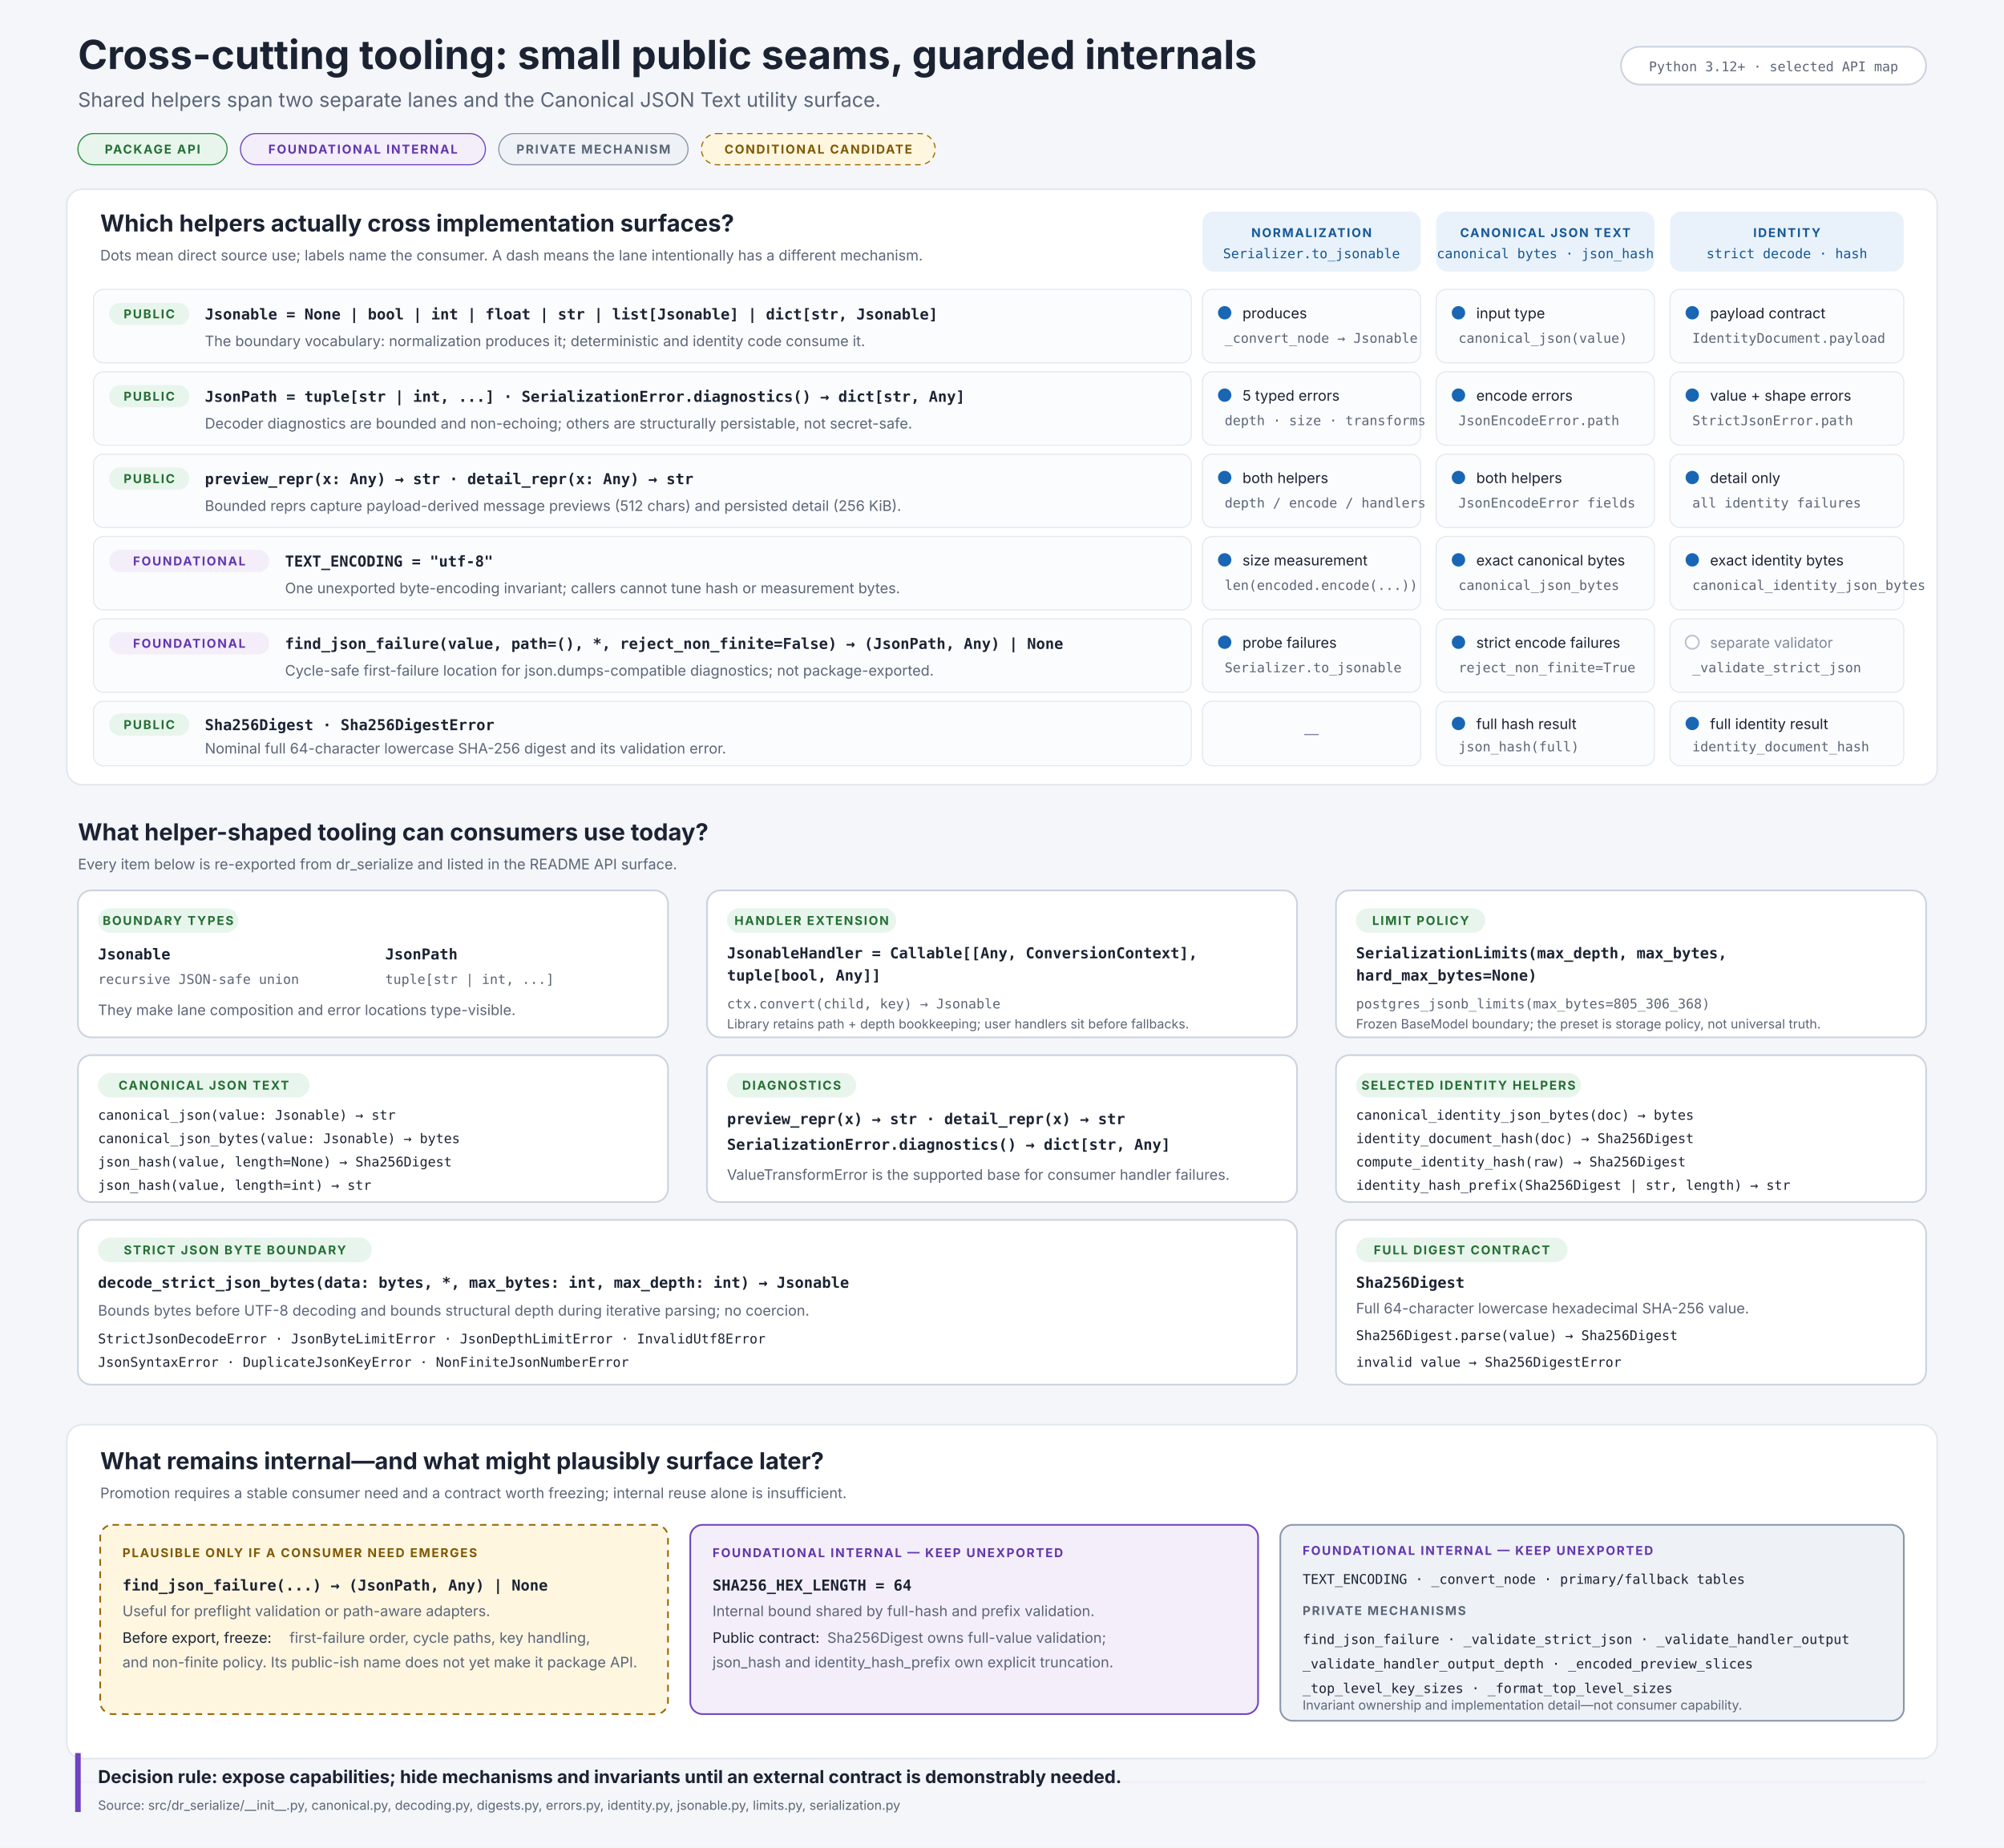
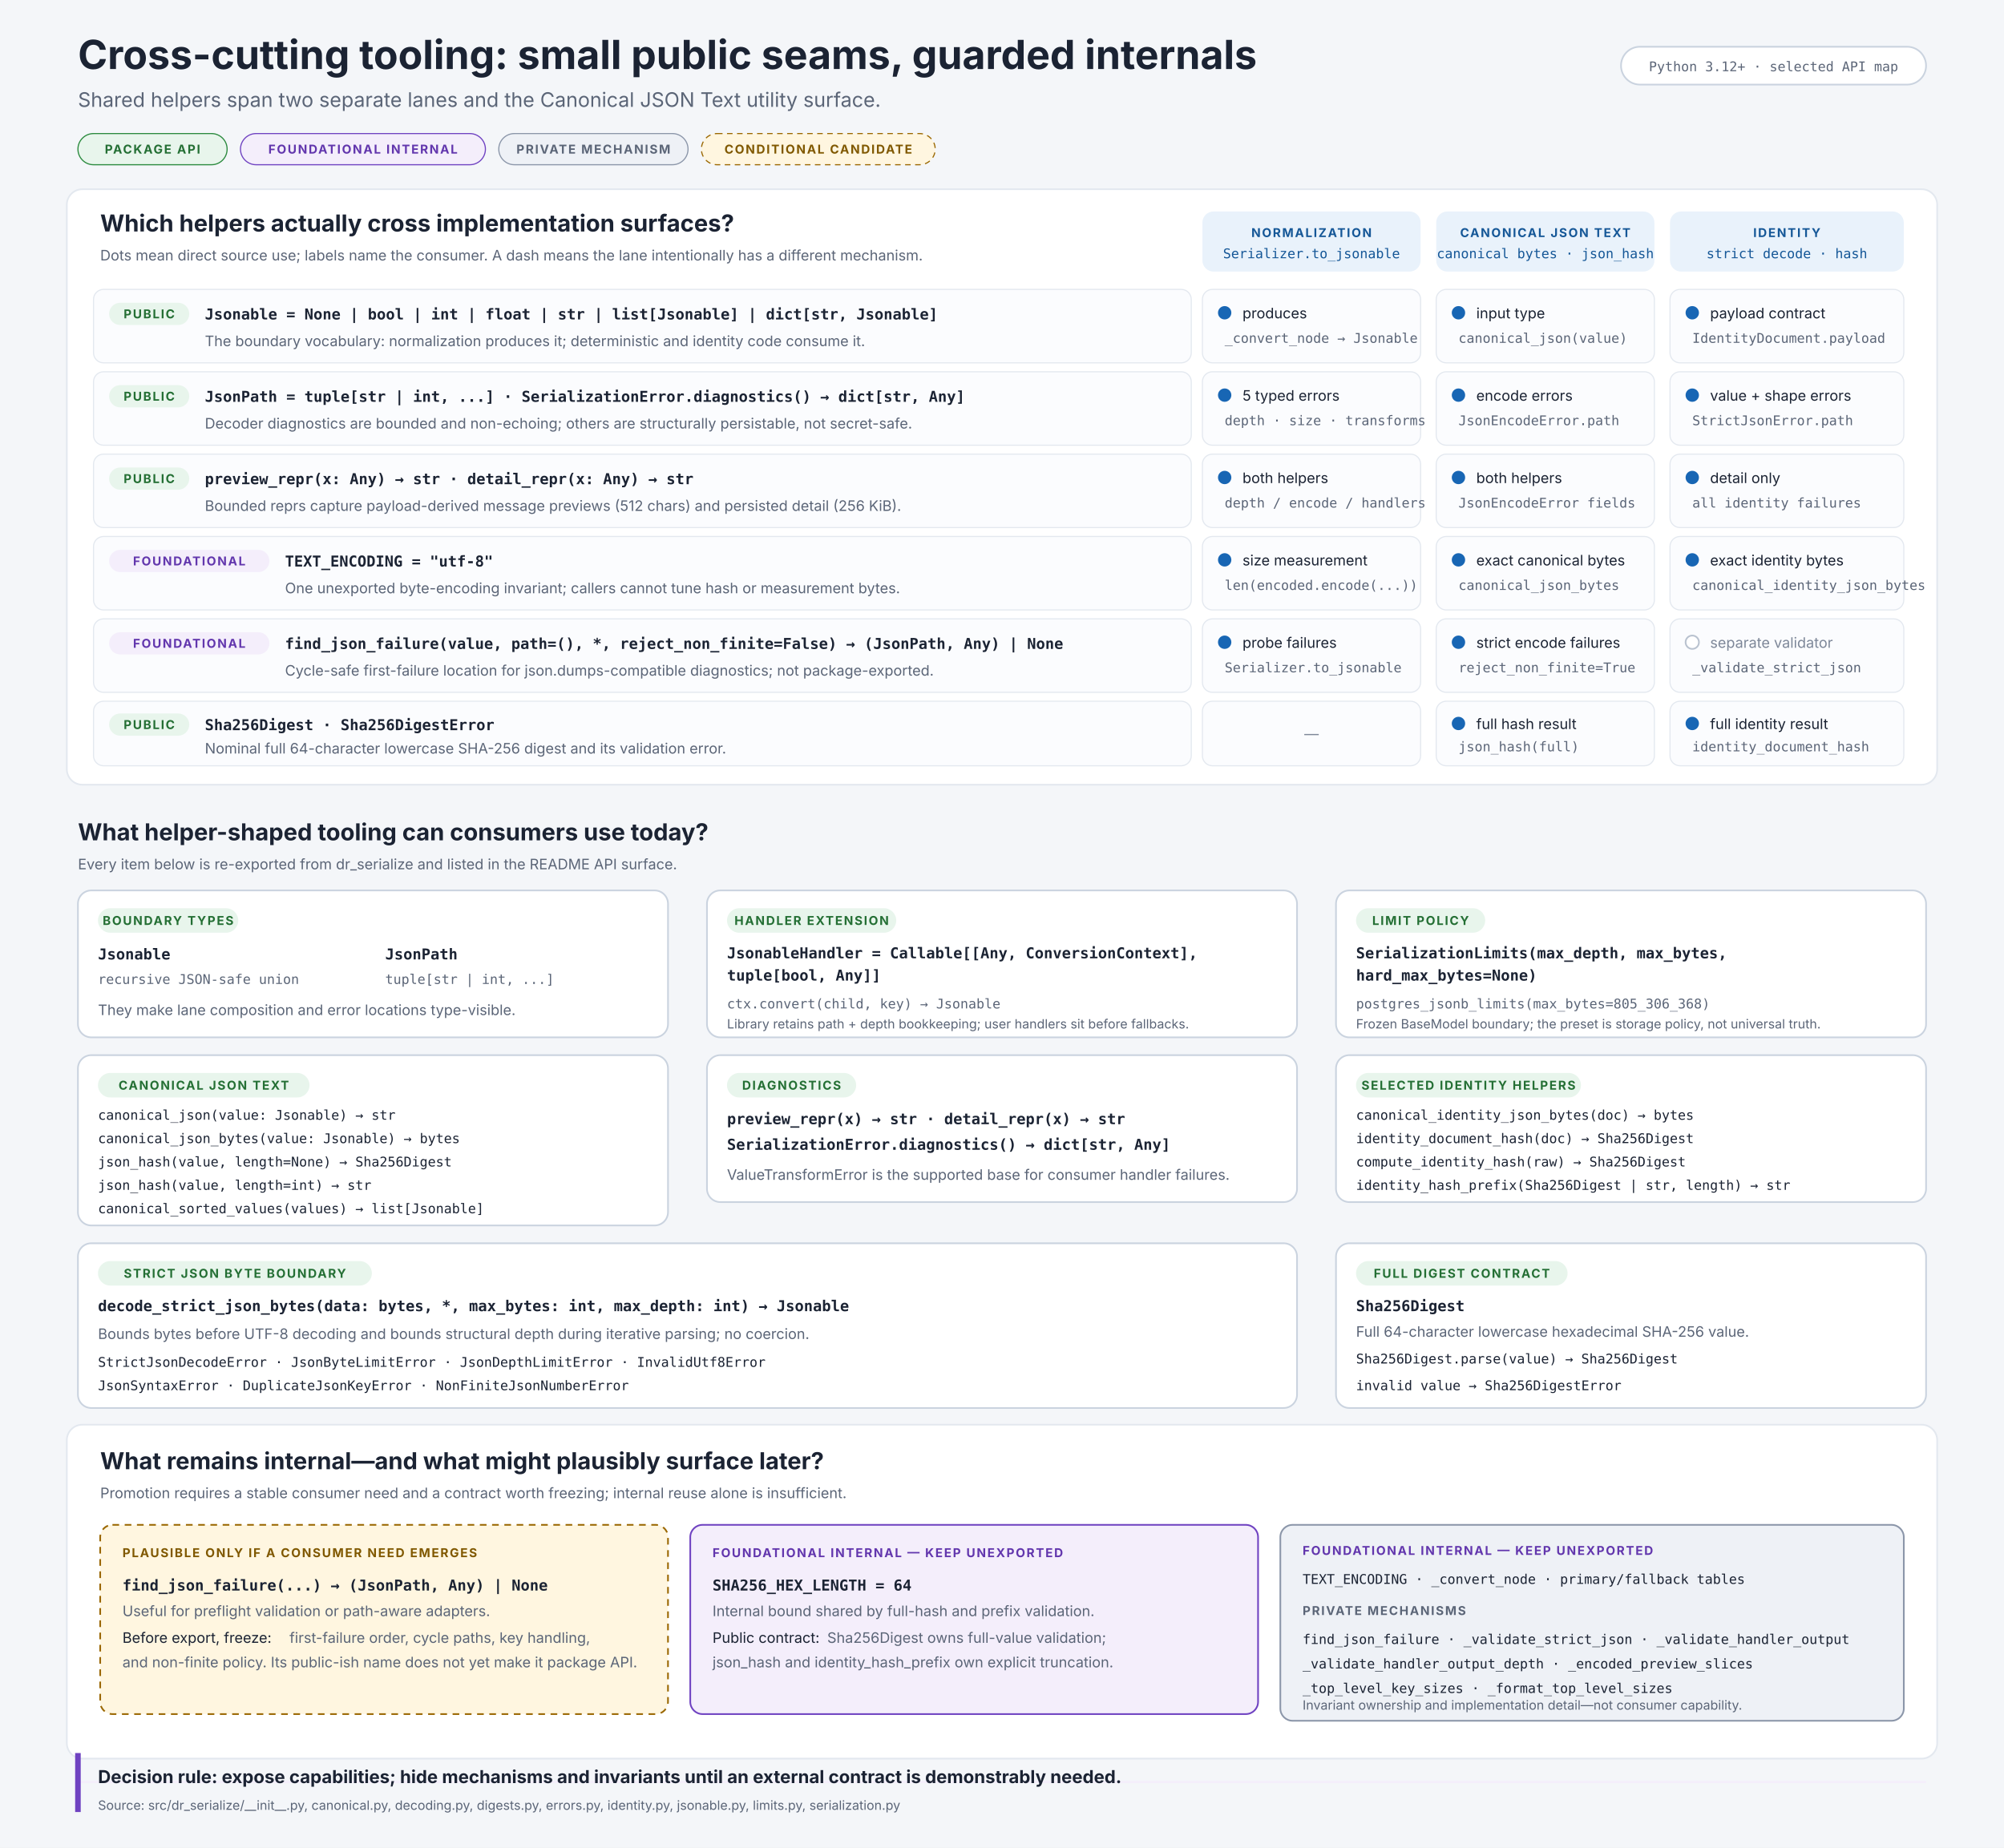
<svg xmlns="http://www.w3.org/2000/svg" viewBox="0 0 1800 1660" role="img" aria-labelledby="title desc">
  <defs>
    <style>
      .bg { fill: #f4f6f9; }
      .surface { fill: #ffffff; stroke: #e3e8ef; stroke-width: 1.5; }
      .surface-strong { fill: #ffffff; stroke: #cad3df; stroke-width: 1.5; }
      .ink { fill: #1b2333; }
      .muted { fill: #5b6577; }
      .quiet { fill: #7d8798; }
      .title { font: 700 36px -apple-system, BlinkMacSystemFont, "Segoe UI", sans-serif; }
      .dek { font: 400 18px -apple-system, BlinkMacSystemFont, "Segoe UI", sans-serif; }
      .section { font: 700 21px -apple-system, BlinkMacSystemFont, "Segoe UI", sans-serif; }
      .card-title { font: 700 16px -apple-system, BlinkMacSystemFont, "Segoe UI", sans-serif; }
      .body { font: 400 15px -apple-system, BlinkMacSystemFont, "Segoe UI", sans-serif; }
      .small { font: 400 13px -apple-system, BlinkMacSystemFont, "Segoe UI", sans-serif; }
      .tiny { font: 400 11.5px -apple-system, BlinkMacSystemFont, "Segoe UI", sans-serif; }
      .label { font: 700 11px -apple-system, BlinkMacSystemFont, "Segoe UI", sans-serif; letter-spacing: 1.2px; }
      .mono { font: 400 13.5px ui-monospace, SFMono-Regular, Menlo, Consolas, monospace; }
      .mono-small { font: 400 12px ui-monospace, SFMono-Regular, Menlo, Consolas, monospace; }
      .mono-strong { font: 600 13.5px ui-monospace, SFMono-Regular, Menlo, Consolas, monospace; }
      .rule { stroke: #e3e8ef; stroke-width: 1.5; }
      .public-fill { fill: #e8f5ec; }
      .public-stroke { stroke: #2b8a3e; }
      .public-text { fill: #246f34; }
      .foundation-fill { fill: #f4eefb; }
      .foundation-stroke { stroke: #6f42c1; }
      .foundation-text { fill: #6236ad; }
      .private-fill { fill: #eef1f6; }
      .private-stroke { stroke: #8b96a9; }
      .private-text { fill: #5b6577; }
      .candidate-fill { fill: #fff6e0; }
      .candidate-stroke { stroke: #9a6700; }
      .candidate-text { fill: #805800; }
      .lane-fill { fill: #e9f2fb; }
      .lane-text { fill: #155797; }
      .anchor-fill { fill: #f4eefb; }
      .anchor { stroke: #6f42c1; }
      .cell { fill: #fbfcfe; stroke: #e3e8ef; stroke-width: 1; }
      .use-dot { fill: #1866b4; }
      .no-dot { fill: #ffffff; stroke: #b9c2cf; stroke-width: 1.5; }
    </style>
    <marker id="arrow" markerWidth="10" markerHeight="10" refX="8" refY="5" orient="auto" markerUnits="strokeWidth">
      <path d="M 0 0 L 10 5 L 0 10 z" fill="#8b96a9" />
    </marker>
  </defs>
  <rect class="bg" width="1800" height="1660" />
  <text x="70" y="62" class="title ink">Cross-cutting tooling: small public seams, guarded internals</text>
  <text x="70" y="96" class="dek muted">Shared helpers span two separate lanes and the Canonical JSON Text utility surface.</text>
  <rect x="1456" y="42" width="274" height="34" rx="17" class="surface-strong" />
  <text x="1593" y="64" text-anchor="middle" class="mono-small muted">Python 3.12+ · selected API map</text>
  <g transform="translate(70 120)">
    <rect width="134" height="28" rx="14" class="public-fill public-stroke" stroke-width="1" />
    <text x="67" y="18" text-anchor="middle" class="label public-text">PACKAGE API</text>
    <rect x="146" width="220" height="28" rx="14" class="foundation-fill foundation-stroke" stroke-width="1" />
    <text x="256" y="18" text-anchor="middle" class="label foundation-text">FOUNDATIONAL INTERNAL</text>
    <rect x="378" width="170" height="28" rx="14" class="private-fill private-stroke" stroke-width="1" />
    <text x="463" y="18" text-anchor="middle" class="label private-text">PRIVATE MECHANISM</text>
    <rect x="560" width="210" height="28" rx="14" class="candidate-fill candidate-stroke" stroke-width="1" stroke-dasharray="5 4" />
    <text x="665" y="18" text-anchor="middle" class="label candidate-text">CONDITIONAL CANDIDATE</text>
  </g>
  <rect x="60" y="170" width="1680" height="535" rx="14" class="surface" />
  <text x="90" y="208" class="section ink">Which helpers actually cross implementation surfaces?</text>
  <text x="90" y="234" class="small muted">Dots mean direct source use; labels name the consumer. A dash means the lane intentionally has a different mechanism.</text>
  <rect x="1080" y="190" width="196" height="54" rx="10" class="lane-fill" />
  <text x="1178" y="213" text-anchor="middle" class="label lane-text">NORMALIZATION</text>
  <text x="1178" y="232" text-anchor="middle" class="mono-small lane-text">Serializer.to_jsonable</text>
  <rect x="1290" y="190" width="196" height="54" rx="10" class="lane-fill" />
  <text x="1388" y="213" text-anchor="middle" class="label lane-text">CANONICAL JSON TEXT</text>
  <text x="1388" y="232" text-anchor="middle" class="mono-small lane-text">canonical bytes · json_hash</text>
  <rect x="1500" y="190" width="210" height="54" rx="10" class="lane-fill" />
  <text x="1605" y="213" text-anchor="middle" class="label lane-text">IDENTITY</text>
  <text x="1605" y="232" text-anchor="middle" class="mono-small lane-text">strict decode · hash</text>
  <rect x="84" y="260" width="986" height="66" rx="9" class="cell" />
  <rect x="98" y="272" width="72" height="20" rx="10" class="public-fill" />
  <text x="134" y="286" text-anchor="middle" class="label public-text">PUBLIC</text>
  <text x="184" y="287" class="mono-strong ink">Jsonable = None | bool | int | float | str | list[Jsonable] | dict[str, Jsonable]</text>
  <text x="184" y="311" class="small muted">The boundary vocabulary: normalization produces it; deterministic and identity code consume it.</text>
  <rect x="1080" y="260" width="196" height="66" rx="9" class="cell" />
  <circle cx="1100" cy="281" r="6" class="use-dot" />
  <text x="1116" y="286" class="small ink">produces</text>
  <text x="1100" y="308" class="mono-small muted">_convert_node → Jsonable</text>
  <rect x="1290" y="260" width="196" height="66" rx="9" class="cell" />
  <circle cx="1310" cy="281" r="6" class="use-dot" />
  <text x="1326" y="286" class="small ink">input type</text>
  <text x="1310" y="308" class="mono-small muted">canonical_json(value)</text>
  <rect x="1500" y="260" width="210" height="66" rx="9" class="cell" />
  <circle cx="1520" cy="281" r="6" class="use-dot" />
  <text x="1536" y="286" class="small ink">payload contract</text>
  <text x="1520" y="308" class="mono-small muted">IdentityDocument.payload</text>
  <rect x="84" y="334" width="986" height="66" rx="9" class="cell" />
  <rect x="98" y="346" width="72" height="20" rx="10" class="public-fill" />
  <text x="134" y="360" text-anchor="middle" class="label public-text">PUBLIC</text>
  <text x="184" y="361" class="mono-strong ink">JsonPath = tuple[str | int, ...]   ·   SerializationError.diagnostics() → dict[str, Any]</text>
  <text x="184" y="385" class="small muted">Decoder diagnostics are bounded and non-echoing; others are structurally persistable, not secret-safe.</text>
  <rect x="1080" y="334" width="196" height="66" rx="9" class="cell" />
  <circle cx="1100" cy="355" r="6" class="use-dot" />
  <text x="1116" y="360" class="small ink">5 typed errors</text>
  <text x="1100" y="382" class="mono-small muted">depth · size · transforms</text>
  <rect x="1290" y="334" width="196" height="66" rx="9" class="cell" />
  <circle cx="1310" cy="355" r="6" class="use-dot" />
  <text x="1326" y="360" class="small ink">encode errors</text>
  <text x="1310" y="382" class="mono-small muted">JsonEncodeError.path</text>
  <rect x="1500" y="334" width="210" height="66" rx="9" class="cell" />
  <circle cx="1520" cy="355" r="6" class="use-dot" />
  <text x="1536" y="360" class="small ink">value + shape errors</text>
  <text x="1520" y="382" class="mono-small muted">StrictJsonError.path</text>
  <rect x="84" y="408" width="986" height="66" rx="9" class="cell" />
  <rect x="98" y="420" width="72" height="20" rx="10" class="public-fill" />
  <text x="134" y="434" text-anchor="middle" class="label public-text">PUBLIC</text>
  <text x="184" y="435" class="mono-strong ink">preview_repr(x: Any) → str   ·   detail_repr(x: Any) → str</text>
  <text x="184" y="459" class="small muted">Bounded reprs capture payload-derived message previews (512 chars) and persisted detail (256 KiB).</text>
  <rect x="1080" y="408" width="196" height="66" rx="9" class="cell" />
  <circle cx="1100" cy="429" r="6" class="use-dot" />
  <text x="1116" y="434" class="small ink">both helpers</text>
  <text x="1100" y="456" class="mono-small muted">depth / encode / handlers</text>
  <rect x="1290" y="408" width="196" height="66" rx="9" class="cell" />
  <circle cx="1310" cy="429" r="6" class="use-dot" />
  <text x="1326" y="434" class="small ink">both helpers</text>
  <text x="1310" y="456" class="mono-small muted">JsonEncodeError fields</text>
  <rect x="1500" y="408" width="210" height="66" rx="9" class="cell" />
  <circle cx="1520" cy="429" r="6" class="use-dot" />
  <text x="1536" y="434" class="small ink">detail only</text>
  <text x="1520" y="456" class="mono-small muted">all identity failures</text>
  <rect x="84" y="482" width="986" height="66" rx="9" class="cell" />
  <rect x="98" y="494" width="144" height="20" rx="10" class="foundation-fill" />
  <text x="170" y="508" text-anchor="middle" class="label foundation-text">FOUNDATIONAL</text>
  <text x="256" y="509" class="mono-strong ink">TEXT_ENCODING = "utf-8"</text>
  <text x="256" y="533" class="small muted">One unexported byte-encoding invariant; callers cannot tune hash or measurement bytes.</text>
  <rect x="1080" y="482" width="196" height="66" rx="9" class="cell" />
  <circle cx="1100" cy="503" r="6" class="use-dot" />
  <text x="1116" y="508" class="small ink">size measurement</text>
  <text x="1100" y="530" class="mono-small muted">len(encoded.encode(...))</text>
  <rect x="1290" y="482" width="196" height="66" rx="9" class="cell" />
  <circle cx="1310" cy="503" r="6" class="use-dot" />
  <text x="1326" y="508" class="small ink">exact canonical bytes</text>
  <text x="1310" y="530" class="mono-small muted">canonical_json_bytes</text>
  <rect x="1500" y="482" width="210" height="66" rx="9" class="cell" />
  <circle cx="1520" cy="503" r="6" class="use-dot" />
  <text x="1536" y="508" class="small ink">exact identity bytes</text>
  <text x="1520" y="530" class="mono-small muted">canonical_identity_json_bytes</text>
  <rect x="84" y="556" width="986" height="66" rx="9" class="cell" />
  <rect x="98" y="568" width="144" height="20" rx="10" class="foundation-fill" />
  <text x="170" y="582" text-anchor="middle" class="label foundation-text">FOUNDATIONAL</text>
  <text x="256" y="583" class="mono-strong ink">find_json_failure(value, path=(), *, reject_non_finite=False) → (JsonPath, Any) | None</text>
  <text x="256" y="607" class="small muted">Cycle-safe first-failure location for json.dumps-compatible diagnostics; not package-exported.</text>
  <rect x="1080" y="556" width="196" height="66" rx="9" class="cell" />
  <circle cx="1100" cy="577" r="6" class="use-dot" />
  <text x="1116" y="582" class="small ink">probe failures</text>
  <text x="1100" y="604" class="mono-small muted">Serializer.to_jsonable</text>
  <rect x="1290" y="556" width="196" height="66" rx="9" class="cell" />
  <circle cx="1310" cy="577" r="6" class="use-dot" />
  <text x="1326" y="582" class="small ink">strict encode failures</text>
  <text x="1310" y="604" class="mono-small muted">reject_non_finite=True</text>
  <rect x="1500" y="556" width="210" height="66" rx="9" class="cell" />
  <circle cx="1520" cy="577" r="6" class="no-dot" />
  <text x="1536" y="582" class="small quiet">separate validator</text>
  <text x="1520" y="604" class="mono-small muted">_validate_strict_json</text>
  <rect x="84" y="630" width="986" height="58" rx="9" class="cell" />
  <rect x="98" y="641" width="72" height="20" rx="10" class="public-fill" />
  <text x="134" y="655" text-anchor="middle" class="label public-text">PUBLIC</text>
  <text x="184" y="656" class="mono-strong ink">Sha256Digest · Sha256DigestError</text>
  <text x="184" y="677" class="small muted">Nominal full 64-character lowercase SHA-256 digest and its validation error.</text>
  <rect x="1080" y="630" width="196" height="58" rx="9" class="cell" />
  <text x="1178" y="664" text-anchor="middle" class="small quiet">—</text>
  <rect x="1290" y="630" width="196" height="58" rx="9" class="cell" />
  <circle cx="1310" cy="650" r="6" class="use-dot" />
  <text x="1326" y="655" class="small ink">full hash result</text>
  <text x="1310" y="675" class="mono-small muted">json_hash(full)</text>
  <rect x="1500" y="630" width="210" height="58" rx="9" class="cell" />
  <circle cx="1520" cy="650" r="6" class="use-dot" />
  <text x="1536" y="655" class="small ink">full identity result</text>
  <text x="1520" y="675" class="mono-small muted">identity_document_hash</text>
  <text x="70" y="755" class="section ink">What helper-shaped tooling can consumers use today?</text>
  <text x="70" y="781" class="small muted">Every item below is re-exported from dr_serialize and listed in the README API surface.</text>
  <g transform="translate(70 800)">
    <rect width="530" height="132" rx="12" class="surface-strong" />
    <rect x="18" y="16" width="126" height="22" rx="11" class="public-fill" />
    <text x="81" y="31" text-anchor="middle" class="label public-text">BOUNDARY TYPES</text>
    <text x="18" y="62" class="mono-strong ink">Jsonable</text>
    <text x="18" y="84" class="mono-small muted">recursive JSON-safe union</text>
    <text x="276" y="62" class="mono-strong ink">JsonPath</text>
    <text x="276" y="84" class="mono-small muted">tuple[str | int, ...]</text>
    <text x="18" y="112" class="small muted">They make lane composition and error locations type-visible.</text>
  </g>
  <g transform="translate(635 800)">
    <rect width="530" height="132" rx="12" class="surface-strong" />
    <rect x="18" y="16" width="152" height="22" rx="11" class="public-fill" />
    <text x="94" y="31" text-anchor="middle" class="label public-text">HANDLER EXTENSION</text>
    <text x="18" y="61" class="mono-strong ink">JsonableHandler = Callable[[Any, ConversionContext],</text>
    <text x="18" y="81" class="mono-strong ink">                           tuple[bool, Any]]</text>
    <text x="18" y="106" class="mono-small muted">ctx.convert(child, key) → Jsonable</text>
    <text x="18" y="124" class="tiny muted">Library retains path + depth bookkeeping; user handlers sit before fallbacks.</text>
  </g>
  <g transform="translate(1200 800)">
    <rect width="530" height="132" rx="12" class="surface-strong" />
    <rect x="18" y="16" width="116" height="22" rx="11" class="public-fill" />
    <text x="76" y="31" text-anchor="middle" class="label public-text">LIMIT POLICY</text>
    <text x="18" y="61" class="mono-strong ink">SerializationLimits(max_depth, max_bytes,</text>
    <text x="18" y="81" class="mono-strong ink">                    hard_max_bytes=None)</text>
    <text x="18" y="106" class="mono-small muted">postgres_jsonb_limits(max_bytes=805_306_368)</text>
    <text x="18" y="124" class="tiny muted">Frozen BaseModel boundary; the preset is storage policy, not universal truth.</text>
  </g>
  <g transform="translate(70 948)">
-     <rect width="530" height="132" rx="12" class="surface-strong" />
+     <rect width="530" height="153" rx="12" class="surface-strong" />
    <rect x="18" y="16" width="190" height="22" rx="11" class="public-fill" />
    <text x="113" y="31" text-anchor="middle" class="label public-text">CANONICAL JSON TEXT</text>
    <text x="18" y="58" class="mono-small ink">canonical_json(value: Jsonable) → str</text>
    <text x="18" y="79" class="mono-small ink">canonical_json_bytes(value: Jsonable) → bytes</text>
    <text x="18" y="100" class="mono-small ink">json_hash(value, length=None) → Sha256Digest</text>
    <text x="18" y="121" class="mono-small ink">json_hash(value, length=int) → str</text>
+     <text x="18" y="142" class="mono-small ink">canonical_sorted_values(values) → list[Jsonable]</text>
  </g>
  <g transform="translate(635 948)">
    <rect width="530" height="132" rx="12" class="surface-strong" />
    <rect x="18" y="16" width="116" height="22" rx="11" class="public-fill" />
    <text x="76" y="31" text-anchor="middle" class="label public-text">DIAGNOSTICS</text>
    <text x="18" y="62" class="mono-strong ink">preview_repr(x) → str   ·   detail_repr(x) → str</text>
    <text x="18" y="85" class="mono-strong ink">SerializationError.diagnostics() → dict[str, Any]</text>
    <text x="18" y="112" class="small muted">ValueTransformError is the supported base for consumer handler failures.</text>
  </g>
  <g transform="translate(1200 948)">
    <rect width="530" height="132" rx="12" class="surface-strong" />
    <rect x="18" y="16" width="202" height="22" rx="11" class="public-fill" />
    <text x="119" y="31" text-anchor="middle" class="label public-text">SELECTED IDENTITY HELPERS</text>
    <text x="18" y="58" class="mono-small ink">canonical_identity_json_bytes(doc) → bytes</text>
    <text x="18" y="79" class="mono-small ink">identity_document_hash(doc) → Sha256Digest</text>
    <text x="18" y="100" class="mono-small ink">compute_identity_hash(raw) → Sha256Digest</text>
    <text x="18" y="121" class="mono-small ink">identity_hash_prefix(Sha256Digest | str, length) → str</text>
  </g>
-   <g transform="translate(70 1096)">
+   <g transform="translate(70 1117)">
    <rect width="1095" height="148" rx="12" class="surface-strong" />
    <rect x="18" y="16" width="246" height="22" rx="11" class="public-fill" />
    <text x="141" y="31" text-anchor="middle" class="label public-text">STRICT JSON BYTE BOUNDARY</text>
    <text x="18" y="61" class="mono-strong ink">decode_strict_json_bytes(data: bytes, *, max_bytes: int, max_depth: int) → Jsonable</text>
    <text x="18" y="86" class="small muted">Bounds bytes before UTF-8 decoding and bounds structural depth during iterative parsing; no coercion.</text>
    <text x="18" y="111" class="mono-small ink">StrictJsonDecodeError · JsonByteLimitError · JsonDepthLimitError · InvalidUtf8Error</text>
    <text x="18" y="132" class="mono-small ink">JsonSyntaxError · DuplicateJsonKeyError · NonFiniteJsonNumberError</text>
  </g>
-   <g transform="translate(1200 1096)">
+   <g transform="translate(1200 1117)">
    <rect width="530" height="148" rx="12" class="surface-strong" />
    <rect x="18" y="16" width="190" height="22" rx="11" class="public-fill" />
    <text x="113" y="31" text-anchor="middle" class="label public-text">FULL DIGEST CONTRACT</text>
    <text x="18" y="61" class="mono-strong ink">Sha256Digest</text>
    <text x="18" y="84" class="small muted">Full 64-character lowercase hexadecimal SHA-256 value.</text>
    <text x="18" y="108" class="mono-small ink">Sha256Digest.parse(value) → Sha256Digest</text>
    <text x="18" y="132" class="mono-small ink">invalid value → Sha256DigestError</text>
  </g>
  <rect x="60" y="1280" width="1680" height="300" rx="14" class="surface" />
  <text x="90" y="1320" class="section ink">What remains internal—and what might plausibly surface later?</text>
  <text x="90" y="1346" class="small muted">Promotion requires a stable consumer need and a contract worth freezing; internal reuse alone is insufficient.</text>
  <g transform="translate(90 1370)">
    <rect width="510" height="170" rx="11" class="candidate-fill candidate-stroke" stroke-width="1.5" stroke-dasharray="6 5" />
    <text x="20" y="29" class="label candidate-text">PLAUSIBLE ONLY IF A CONSUMER NEED EMERGES</text>
    <text x="20" y="59" class="mono-strong ink">find_json_failure(...) → (JsonPath, Any) | None</text>
    <text x="20" y="82" class="small muted">Useful for preflight validation or path-aware adapters.</text>
    <text x="20" y="106" class="small ink">Before export, freeze:</text>
    <text x="170" y="106" class="small muted">first-failure order, cycle paths, key handling,</text>
    <text x="20" y="128" class="small muted">and non-finite policy. Its public-ish name does not yet make it package API.</text>
  </g>
  <g transform="translate(620 1370)">
    <rect width="510" height="170" rx="11" class="foundation-fill foundation-stroke" stroke-width="1.5" />
    <text x="20" y="29" class="label foundation-text">FOUNDATIONAL INTERNAL — KEEP UNEXPORTED</text>
    <text x="20" y="59" class="mono-strong ink">SHA256_HEX_LENGTH = 64</text>
    <text x="20" y="82" class="small muted">Internal bound shared by full-hash and prefix validation.</text>
    <text x="20" y="106" class="small ink">Public contract:</text>
    <text x="123" y="106" class="small muted">Sha256Digest owns full-value validation;</text>
    <text x="20" y="128" class="small muted">json_hash and identity_hash_prefix own explicit truncation.</text>
  </g>
  <g transform="translate(1150 1370)">
    <rect width="560" height="176" rx="11" class="private-fill private-stroke" stroke-width="1.5" />
    <text x="20" y="27" class="label foundation-text">FOUNDATIONAL INTERNAL — KEEP UNEXPORTED</text>
    <text x="20" y="53" class="mono-small ink">TEXT_ENCODING · _convert_node · primary/fallback tables</text>
    <text x="20" y="81" class="label private-text">PRIVATE MECHANISMS</text>
    <text x="20" y="107" class="mono-small ink">find_json_failure · _validate_strict_json · _validate_handler_output</text>
    <text x="20" y="129" class="mono-small ink">_validate_handler_output_depth · _encoded_preview_slices</text>
    <text x="20" y="151" class="mono-small ink">_top_level_key_sizes · _format_top_level_sizes</text>
    <text x="20" y="166" class="tiny muted">Invariant ownership and implementation detail—not consumer capability.</text>
  </g>
  <rect x="70" y="1600" width="1660" height="2" class="anchor-fill" />
  <line x1="70" y1="1575" x2="70" y2="1628" class="anchor" stroke-width="5" />
  <text x="88" y="1602" class="card-title ink">Decision rule: expose capabilities; hide mechanisms and invariants until an external contract is demonstrably needed.</text>
  <text x="88" y="1626" class="tiny muted">Source: src/dr_serialize/__init__.py, canonical.py, decoding.py, digests.py, errors.py, identity.py, jsonable.py, limits.py, serialization.py</text>
</svg>
